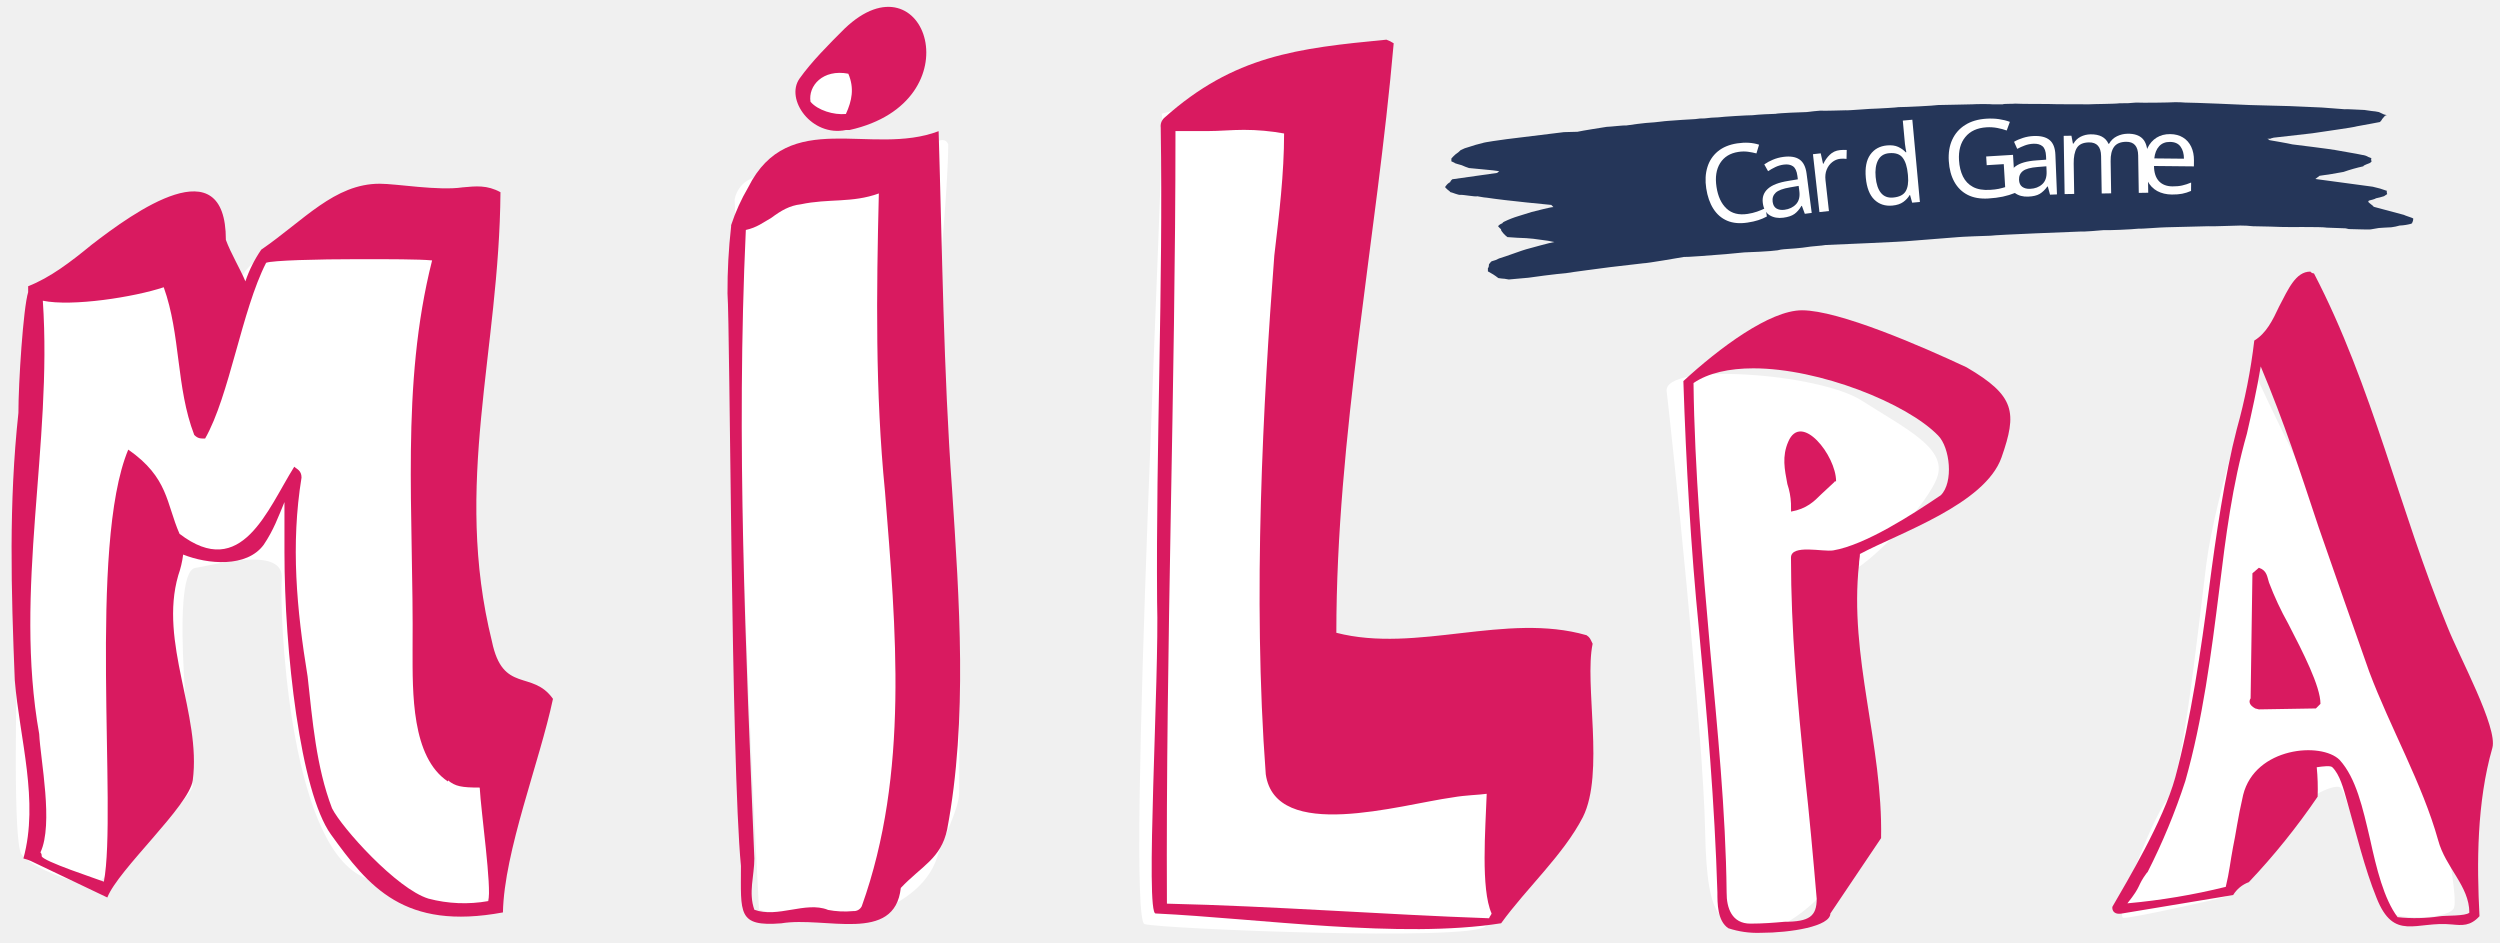
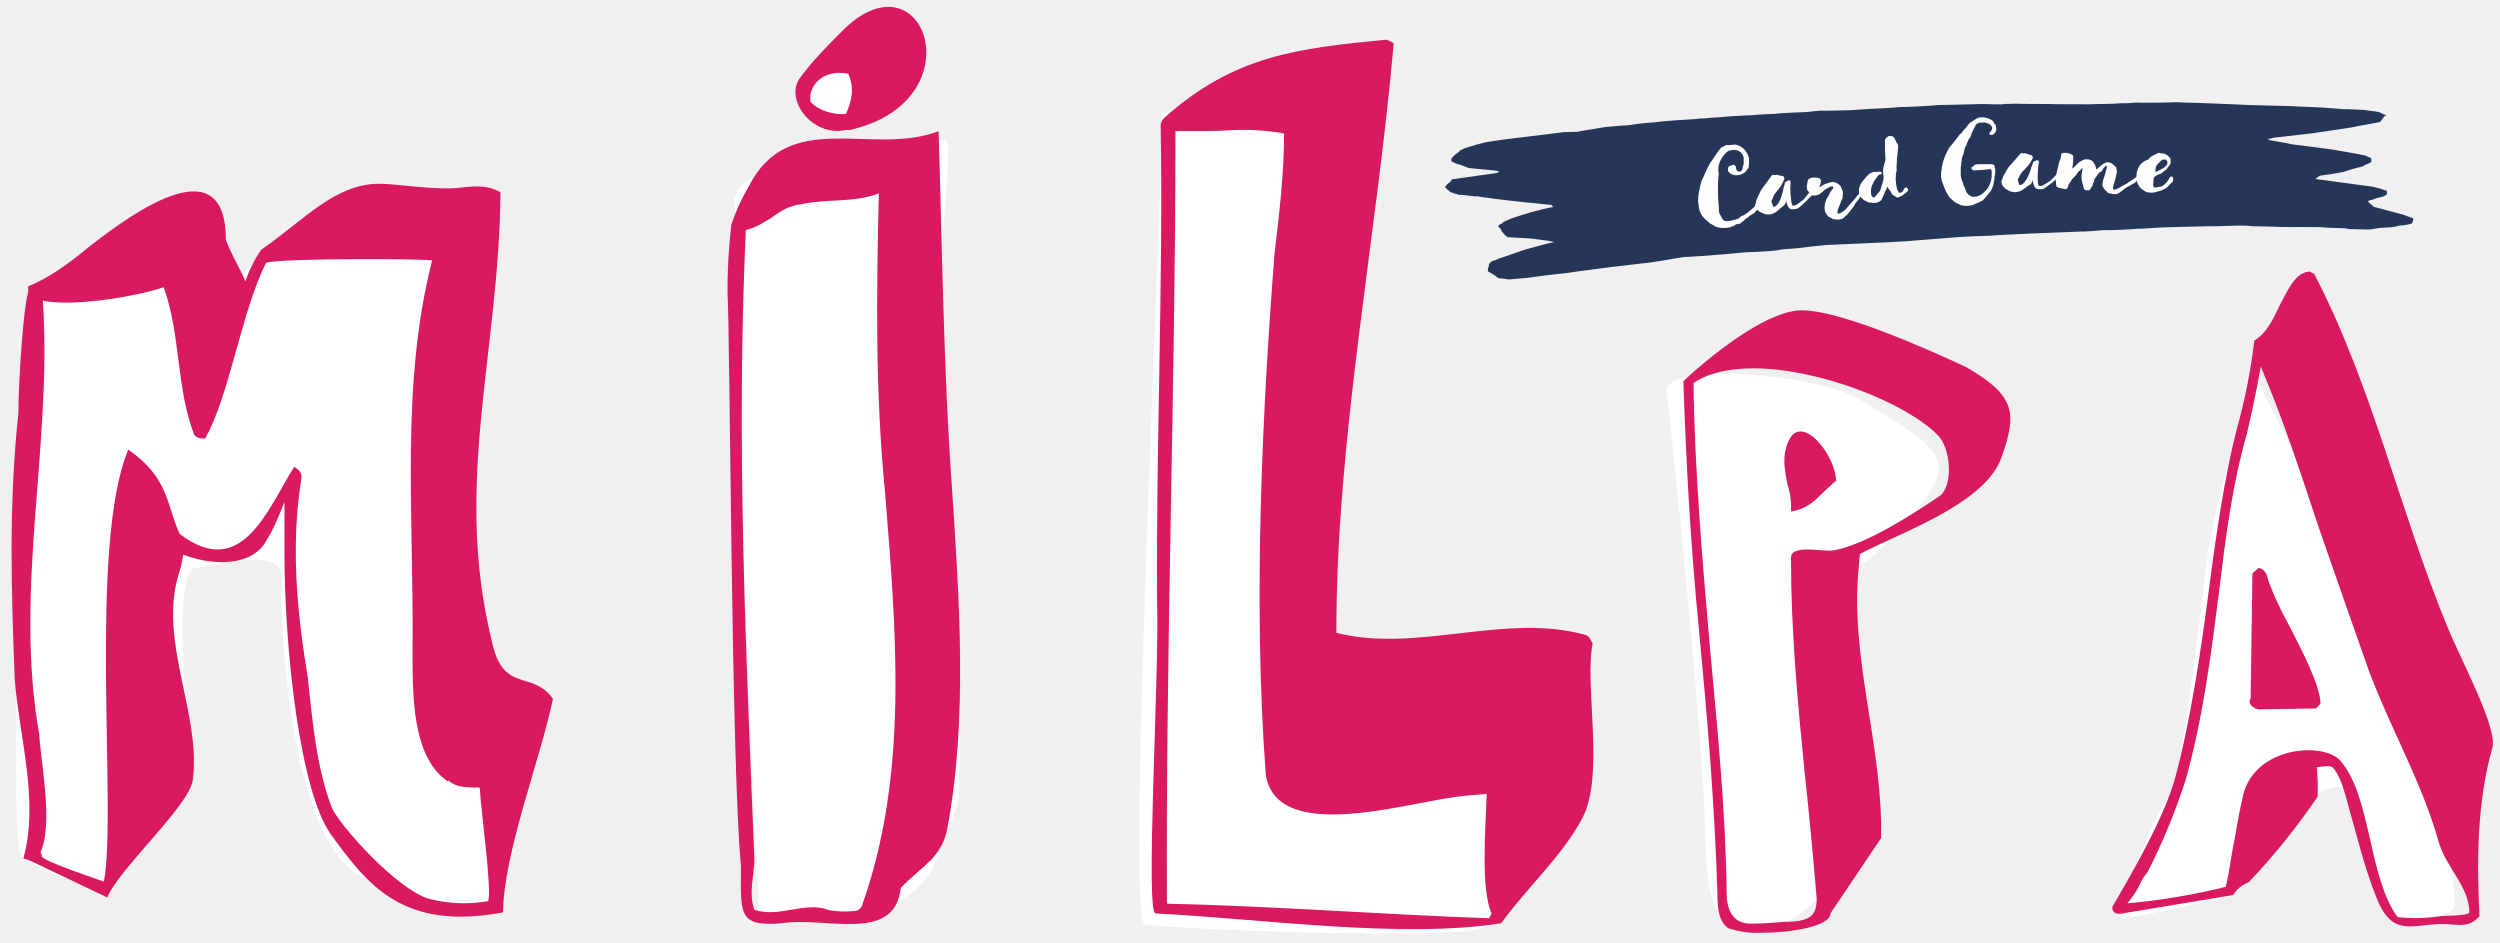
<svg xmlns="http://www.w3.org/2000/svg" viewBox="0 0 690 260">
  <g id="MIlpa_Name_Web" data-name="MIlpa Name Web">
    <g id="Card_Game_Banner" data-name="Card Game Banner">
      <path d="M411.75,72.1a7.9,7.9,0,0,0,2-.77c1.72-.49,6.9-2.43,7.48-2.53,1.44-.39,6.61-1.84,7.76-2a29.38,29.38,0,0,0-3.45-.58c-1.15-.2-3.74-.49-4.31-.49s-4.32-.19-5.18-.29c-.58-.39-2-1.84-1.73-2.13a7.15,7.15,0,0,1-.86-.88,2.48,2.48,0,0,1,1.15-.78,1.05,1.05,0,0,1,.57-.48A25.43,25.43,0,0,1,419,59.67l3.74-1.16c.86-.2,5.17-1.36,6-1.36l-.58-.59s-12.37-1.16-17.83-2a11.22,11.22,0,0,1-1.44-.19,8.84,8.84,0,0,1-1.15-.2c-.58.2-4-.48-4.61-.38s-2.3-.68-2.87-.78c0-.19-.87-.68-1.15-1.07-.29-.1-.29-.48,0-.68a3.09,3.09,0,0,1,1.15-1c0-.29.57-.78.57-.78l12.37-1.75.58-.48c-1.44-.29-6.91-.68-8.34-.87a16.77,16.77,0,0,1-2-.78c-.57-.2-2-.49-2-.68,0,0-.58-.29-.86-.39v-.78a12,12,0,0,1,1.15-1.16,7.83,7.83,0,0,0,1.43-1.17,10.36,10.36,0,0,1,2.31-.87,35.29,35.29,0,0,1,3.74-1.07c.28-.2,5.17-.88,6.61-1.07l15.82-1.94,3.74-.1c1.16-.29,7.48-1.26,8.06-1.36.86,0,4.89-.48,5.46-.39.29-.09,5.76-.78,6.62-.78s4.32-.48,4.89-.48c1.44-.1,6.62-.49,7.48-.49a13.29,13.29,0,0,1,2.59-.19,32.06,32.06,0,0,1,3.74-.29c1.44-.2,8.05-.59,9.49-.59,1.44-.19,5.47-.38,6.33-.38.58-.2,7.77-.49,8.63-.49.58-.1,3.46-.39,3.74-.39.86.1,6.33-.1,6.91-.1.86.1,6.9-.48,8.91-.48.29,0,5.47-.29,5.76-.39,2,0,9.78-.39,10.93-.58,1.72,0,8.34-.2,9.49-.2.87-.09,5.18-.09,5.47,0h2.88c.28-.19,2.87-.09,3.45-.19,1.44.1,7.48.1,8.92.1,1.72.09,9.78.09,11.5.09,1.15-.09,7.2-.09,8.35-.29a33.4,33.4,0,0,0,4.6-.19c1.73.1,9.2,0,10.64-.1a27.72,27.72,0,0,1,2.88.1c2.3,0,16.11.58,17.84.68.86,0,9.78.29,10.93.29l8.91.39c.58.09,5.76.39,6.33.48.58-.09,4.61.2,5.47.2,0,0,1.15.19,2,.29a14,14,0,0,1,2,.29s.86.39,1.43.68c.29,0,1.15.29.29.29,0,0-.57.68-.86,1,0,.2-.58.78-.58.78s-4.6.88-6.32,1.17c-1.15.38-10.07,1.55-12.37,1.94L627.51,38c-.29.1-.86.2-.86.29h-.86s.57.29.57.39c.58.1,5.18.88,6.33,1.17.86.09,10.93,1.36,11.79,1.55s6.33,1.07,7.49,1.36a4.09,4.09,0,0,1,1.72.58s.86.29.86.39c-.28.1,0,.68,0,.88l-.28.19v.1c-.29.19-2,.68-2,1a47.61,47.61,0,0,0-5.46,1.55c-.87.2-5.76,1-6.62,1.07l-1.15.88,15.82,2.13a27.23,27.23,0,0,1,4,1.17c-.29,0,0,.77,0,.87l-.87.58a19.27,19.27,0,0,1-2.29.59c0,.19-1.73.58-1.73.58s-.29.1-.29.19v.1c-.29.2,1.44,1.17,1.44,1.46l8.34,2.23c.29.2,2.59.88,2.59,1a2.22,2.22,0,0,1-.29,1.17v.1l-.29.19a14.08,14.08,0,0,1-3.16.49,14.39,14.39,0,0,1-2.3.48c-.58,0-3.45.2-3.45.2-.29,0-2,.39-2.3.39-.58.09-4.89-.1-6-.1l-.87-.2c-.29,0-4.89-.19-5.18-.19-1.44-.29-11.5-.1-12.66-.19,0,0-5.46-.2-7.76-.2a29.9,29.9,0,0,0-3.45-.19c-1.73,0-7.48.29-8.92.19-1.73,0-9.5.29-11.51.29-1.44,0-7.19.49-7.77.39-1.72.2-8.34.49-9.49.39-.86.1-5.75.49-6.33.39-2.59.1-22.72.87-25,1.16-.86,0-8.34.3-8.92.39l-12.65,1c-2.3.29-21.87,1.07-23.88,1.17-.86.19-4.31.39-5.18.58s-5.75.59-6.33.59a9.15,9.15,0,0,0-1.72.29c-1.73.29-8.35.58-9.21.58-.29,0-4.89.49-5.18.49-3.45.29-11.21.87-11.5.77-1.15.2-10.07,1.75-11.22,1.75l-9.21,1.07c-1.44.19-11.22,1.46-12.08,1.65-2.59.2-10.07,1.17-10.36,1.26-1.44.1-5.18.49-5.46.49l-1.16-.2a15,15,0,0,1-1.72-.19,17.47,17.47,0,0,0-2.88-1.85V74c.29-.19.29-.87.29-1s.29-.39.29-.39S411.47,72.2,411.75,72.1Z" style="fill:#253659" />
-       <text transform="translate(454.28 65.75) rotate(-10.18)" style="font-size:24px;fill:#fff;font-family:GoodlifeBrush, Goodlife"> </text>
-       <text transform="translate(462.53 64.29) rotate(-9.54)" style="font-size:24px;fill:#fff;font-family:GoodlifeBrush, Goodlife"> </text>
-       <text transform="matrix(0.99, -0.15, 0.15, 0.99, 470.72, 62.89)" style="font-size:30px;fill:#fff;font-family:GoodlifeBrush, Goodlife">C</text>
-       <text transform="translate(485.75 60.63) rotate(-7.45)" style="font-size:30px;fill:#fff;font-family:GoodlifeBrush, Goodlife">a</text>
-       <text transform="translate(499.63 58.82) rotate(-6.37)" style="font-size:30px;fill:#fff;font-family:GoodlifeBrush, Goodlife">r</text>
-       <text transform="translate(514.05 57.2) rotate(-5.25)" style="font-size:30px;fill:#fff;font-family:GoodlifeBrush, Goodlife">d</text>
-       <text transform="translate(529.28 55.83) rotate(-4.39)" style="font-size:30px;fill:#fff;font-family:GoodlifeBrush, Goodlife"> </text>
-       <text transform="translate(536.69 55.22) rotate(-3.48)" style="font-size:30px;fill:#fff;font-family:GoodlifeBrush, Goodlife">G</text>
-       <text transform="matrix(1, -0.04, 0.04, 1, 553.32, 54.23)" style="font-size:30px;fill:#fff;font-family:GoodlifeBrush, Goodlife">a</text>
-       <text transform="translate(567.29 53.61) rotate(-0.93)" style="font-size:30px;fill:#fff;font-family:GoodlifeBrush, Goodlife">m</text>
-       <text transform="matrix(1, 0.01, -0.01, 1, 590.05, 53.3)" style="font-size:30px;fill:#fff;font-family:GoodlifeBrush, Goodlife">e</text>
+       <path d="M470.28,60.16s-.23-.33-.33-.4l-.23-.27c-.09-.23-.51-1-.55-1.07s-.08-.32-.12-.41a15.4,15.4,0,0,1-.36-2.58,13.55,13.55,0,0,1,.49-3.62,1.78,1.78,0,0,1,.05-.47,6.89,6.89,0,0,0,.31-1.17l.55-1.2.18-.39c.46-1,.85-2,1.38-2.94l.43-.76s.12-.2.12-.2.69-.86.71-1,.27-.37.32-.47.12-.2.12-.23a3.34,3.34,0,0,1,.3-.41s.19-.33.25-.37a13.18,13.18,0,0,1,1.15-1.45L476.5,40a2.74,2.74,0,0,1,.59.06c.15,0,1.43-.15,1.61-.15s.23.06.31,0a4.53,4.53,0,0,1,3.11,2.3l.1.07a10.9,10.9,0,0,1,.51,1.38c0,.06,0,.79,0,.88a2.41,2.41,0,0,1,0,.36c0,.06,0,.31,0,.34s-.09.4-.09.4,0,.58,0,.61-.46.59-.51.65l-.12.23a2.82,2.82,0,0,1-1.2.88l-.42.22-1,.15a2.87,2.87,0,0,1-1.61-.37c-.43-.27-.84-.57-.88-1-.07-.65.3-1.44.75-1.23.53-.14.18-.24.68-.32a2.91,2.91,0,0,1,.49.2c.53.32.13,1.07.68,1.48a.75.75,0,0,0,1.12,0l.25-.37.08-.26s.1-.56.09-.62a1.09,1.09,0,0,0,.1-.19,1.25,1.25,0,0,0,.11-.44c0-.22.05-1.53,0-1.82a2.64,2.64,0,0,0-2-2l-.28-.05c-.27-.14-.3.05-.62,0l-1.18.18a5.72,5.72,0,0,0-.53.35,7.73,7.73,0,0,0-2.23,3.49l-.1.38c0,.1,0,.73,0,.79s-.12.44-.11.47.2.54.17.73a6.82,6.82,0,0,1-.07,1s-.07.32-.07.35,0,.51,0,.57-.12,1.48-.09,1.62c0,.4.08,3.36.07,3.69l.16,1.71,0,.12,0,0c.06.6.12,2,.12,2l.15.19.92,1.69a1.72,1.72,0,0,0,.59.27l.18,0s.28.07.31.07l1.4-.21,1.11-.29c.11,0,.77-.3.85-.37s.24-.22.3-.26.13-.11.12-.17l1-.44a20,20,0,0,0,3.28-2.74c.26-.31,1.16-2.21,1.47-2.56l.09-.22c.05,0,0-.58,0-.61a1.33,1.33,0,0,1,.2-.46.76.76,0,0,1,.1-.34,1,1,0,0,1,.29-.29,4.82,4.82,0,0,1,.49,0,3.75,3.75,0,0,0,.39.18A4.69,4.69,0,0,1,488,53c0,.06,0,.21,0,.22a2.33,2.33,0,0,1-.42.67l-.18.39s-.1.16-.09.19a1,1,0,0,1-.22.16c-.14.11-1.24,2.28-1.31,2.38a.48.48,0,0,1-.11.26l-.21.27-.41.28-.73.8a1.77,1.77,0,0,1-.45.4,4.71,4.71,0,0,1-.45.22,4.59,4.59,0,0,0-.61.4l-.56.54-.21,0c-.06,0-.19.15-.24.19l-.6.63a4.09,4.09,0,0,1-.48.29l-.36.41c-.14.06-1.16.18-1.21.22l-.63.46c-.08,0-.61.15-.7.19l-.28.17-.44.06a7,7,0,0,1-3.84-.33s-.08-.11-.11-.11a.93.93,0,0,0-.3-.19l-.57-.34a.51.51,0,0,0-.22-.09C471.82,61.51,470.53,60.43,470.28,60.16Z" style="fill:#fff" />
+       <path d="M484.45,56.51c0-.09.26-.82.25-.91s.07-.37.18-.66l.69-1.45a5.63,5.63,0,0,1,.38-.81c.07-.13.58-.89.73-1.09l.54-.71,1.7-2.34a2.21,2.21,0,0,0,.2-.29l.12,0a3.12,3.12,0,0,0,.52.08c.06,0,.65-.11.74-.1l.26.09a1.63,1.63,0,0,1,.37.08l.54.17c.71-.31,1,1,.74,1l-.57,1.22c-.69,1.45-1.87,2.12-2.46,3.62l-.48,1.18c0,.13.51,1.36.48,1.39l0,.09a1.53,1.53,0,0,0,.93-.34,6.43,6.43,0,0,0,1.23-2.15l.43-1.33c.07-.16.28-1.37.32-1.52s.26-.73.26-.79l.08-.53s.24-.21.32-.28l.34-.17a1.16,1.16,0,0,1,.26-.15.27.27,0,0,1,.11-.05c.21,0,.5.09.53.33a11.09,11.09,0,0,1-.06,1.4,23.2,23.2,0,0,0,.19,3.54,4.66,4.66,0,0,0,.36,1.62c.09.17.29.11.44.09l.32-.07a1.84,1.84,0,0,0,.46-.18s1.88-1.37,1.88-1.4,1.38-1.69,1.43-1.76.53-1.28.61-1.35a1.31,1.31,0,0,1,.83-.38c.15,0,.76.54.79.74v.09a.63.63,0,0,1-.19.39,6.47,6.47,0,0,1-.68.58.59.59,0,0,1-.1.16l-1.69,1.64a.93.93,0,0,1-.21.27c-.1.14-2.19,2-2.3,2a1.86,1.86,0,0,1-1,.24l-.59.08a1.53,1.53,0,0,1-.41-.07c-.85-.31-1.14-1.57-1.3-2.37a2.26,2.26,0,0,1-.69,1.45l-.45.31c-.13.13-1.22,1.06-1.35,1.17a4.25,4.25,0,0,1-1.94.89l-.18,0c-.31,0-1.19,0-1.25-.07s-1.09-.47-1.35-.58c-.07-.06-.54-.42-.68-.55a2.32,2.32,0,0,1-.69-1.36Z" style="fill:#fff" />
+       <path d="M504,55.25a1.7,1.7,0,0,1,.06-.28,2.85,2.85,0,0,0,.41-.59,6.68,6.68,0,0,0,.62-1.25c.08-.13.89-1.18.91-1.31s-.09-.29-.1-.35h-.3a1.56,1.56,0,0,0-.54.06s-.2.11-.19.14c-.24.09-1.13.7-1.28.72a4.67,4.67,0,0,1-.38.4c-.09,0-.94.8-1.08.85a3.12,3.12,0,0,1-1.84.29,1.38,1.38,0,0,0-.3-.24,5.83,5.83,0,0,1-.53-.39s-.24-.31-.25-.37-.23-.18-.23-.21-.19-.31-.19-.34a5.77,5.77,0,0,1-.13-.89,18.31,18.31,0,0,1,.36-1.92l.64-.43a3.23,3.23,0,0,1,.65-.13,5.1,5.1,0,0,1,.9,0,2.89,2.89,0,0,1,.75.16l.28.09a3.17,3.17,0,0,1,.28.36l.06.53a9.25,9.25,0,0,1-.42,1.35c-.16.23.11.17.11.17s.27-.21.27-.21.85-.55,1-.56a2.17,2.17,0,0,1,.34-.19h.09a16.76,16.76,0,0,1,1.75-.5,3.24,3.24,0,0,1,.62.08,5.21,5.21,0,0,1,.75.28,5.92,5.92,0,0,1,.83.69c0,.09.15.23.16.29a2.86,2.86,0,0,1,.29.72,2.82,2.82,0,0,1,.21.52s.05.2.06.29,0,.36,0,.36c0,.16-.1,1-.1,1.22a.74.74,0,0,1-.1.26s-.1.13-.1.16-.25.75-.3.82-.49,1.26-.57,1.39l-.21.53a2.79,2.79,0,0,1-.14.68l0,.27s.24.19.24.22l.15,0c.14,0,.6-.28.69-.32s1-.65,1.12-.79.13-.13.13-.13.4-.53.48-.6a8.51,8.51,0,0,1,.69-.8l.54-.6A14.12,14.12,0,0,0,512.61,54l.43-.48a1,1,0,0,0,.21-.29c0-.07.3-1.09.32-1.15l.52-.76.15-.59a.88.88,0,0,1,.21-.26,5,5,0,0,1,.38-.35,2.22,2.22,0,0,0,.36-.06l.38-.05.25.06a1.43,1.43,0,0,1,0,.18l0,.21s-.15.35-.17.44a3.1,3.1,0,0,0-.26.6s-.32.4-.35.43a1.12,1.12,0,0,1-.16.44s-.16.17-.19.18c-.34.16-1.16,1.82-1.41,2a11.51,11.51,0,0,1-.86,1.18,3.55,3.55,0,0,1-.33.34,4.65,4.65,0,0,0-.39.77,2.26,2.26,0,0,1-.26.42l-.4.46a4,4,0,0,1-.31.43c0,.09-.27.3-.3.34a9.22,9.22,0,0,0-.71.89l-.28.18-.63.62a2.9,2.9,0,0,0-.57.3l-.68.11-.63,0c-.09,0-.8-.12-1-.13a1.62,1.62,0,0,1-.26-.12,5.85,5.85,0,0,1-.86-.45s-.13-.11-.17-.13a4.42,4.42,0,0,0-.41-.47l-.45-.74s-.16-.61-.19-.88v-.12A6.05,6.05,0,0,1,504,55.25Z" style="fill:#fff" />
+       <path d="M526.4,51.85l.18.34c.1.41.07.45-.21.71a.74.74,0,0,0-.19.2s-.28.21-.34.21-.16.2-.19.2A6.77,6.77,0,0,1,525,54a5,5,0,0,1-1.22.51l-.24,0c-.19-.1-1-.66-1.18-.77l-.14-.1c-.06-.06-.43-.84-.47-.89s-.51-.62-.55-.71-.24-.4-.31-.45l-.11.13a4.83,4.83,0,0,1-.18.62l-.31.54-.72,1.69c-.05.1-.28.57-.33.64a.28.28,0,0,1-.11.13,2.8,2.8,0,0,1-1.75.67l-.54,0s-.25-.1-.28-.1-.66,0-.72,0-1.1-.5-1.33-.63a9.6,9.6,0,0,1-.78-.68,2.39,2.39,0,0,1-.65-1.42V53c0-.15,0-.79,0-.85l.09-.4c.07-.21.36-.93.41-1l.32-.51c.22-.26,1.14-1.4,1.36-1.63a2.06,2.06,0,0,1,.33-.27,2.47,2.47,0,0,0,.22-.29l.25-.15c.12,0,.52-.26.58-.29l.5-.17c.06,0,.66.06.75,0l.72-.06a2.42,2.42,0,0,1,.52.07l.26.22,0,.05a.41.41,0,0,1,0,.1,1.83,1.83,0,0,1-.21.26c-.06,0-.56.14-.62.17s-.41.49-.54.69-.61.84-.67.93a.75.75,0,0,0-.21.26s-.09.34-.12.37-.39.7-.41.8a10,10,0,0,0-.23,1.37s0,.39,0,.54.08.57.08.6a1.15,1.15,0,0,0,.14.23l.27.33a.44.44,0,0,0,.13.11,1.41,1.41,0,0,0,.22,0l.14,0,1.47-1.73a7.74,7.74,0,0,0,.32-.79l.27-1a2.16,2.16,0,0,1,.1-.25c0-.16.18-.59.18-.65a8.19,8.19,0,0,0,.19-.89c0-.15-.16-1.44-.15-1.62a8,8,0,0,1,0-1l.26-1c.08-.19.32-1.18.39-1.4,0-.44-.13-2.42-.14-2.84,0-.12,0-1,0-1.15l0-.39,0-1.09a1.94,1.94,0,0,1,1.27-1.2l.25.1c.1,0,.42,0,.49,0s.49.4.55.43.68,1.53.78,1.55.28.46.3.67l0,.3a3.47,3.47,0,0,0-.06.64l-.14,1.51c0,.09-.13.89-.14,1L523.54,45a3.31,3.31,0,0,0-.08.49c0,.18,0,1.56,0,1.74l-.2.77a6.47,6.47,0,0,1,0,.76c0,.06-.08.46-.07.49l.13,1.49c0,.12.2,1.19.25,1.4s.15.25.15.31A5,5,0,0,0,524,53c0,.06.2.22.26.24h.12c.11-.1.41-.07.72-.36s.18-.35.33-.64.23-.17.3-.36l.29-.17Z" style="fill:#fff" />
+       <path d="M537.47,41.72a6,6,0,0,1,1.13-1.67c0-.09.42-.47.42-.53.42-.45.75-1,1.14-1.45l.14-.16c.09-.07.53-.76.58-.82a3.36,3.36,0,0,0,.52-.39,6,6,0,0,0,.55-.76,4.6,4.6,0,0,0,.76-.85c.12-.1.64-.85.79-1s.08-.13.08-.13.46-.27.58-.36l.49-.27a3.87,3.87,0,0,1,.72-.5,3,3,0,0,1,1.6-.45l.57,0a1.61,1.61,0,0,1,.42.1,4.7,4.7,0,0,1,1.47.48l.63.44.24.44a2.09,2.09,0,0,0,.27.46.91.91,0,0,1,.25.2,2.54,2.54,0,0,0,.06.5s.11.3.11.33a2.18,2.18,0,0,0,0,.27,2.16,2.16,0,0,1-.3,1l-.45.45a.88.88,0,0,1-.35.17l-.33,0-.27,0c-.47-.3-.13-.68.21-1v0a2.09,2.09,0,0,0,.36-.92v-.12c0-.06-.07-.21-.1-.21a2,2,0,0,0-1-.87c-.28-.08-.92-.31-1-.3l-1.59.09a2.22,2.22,0,0,0-.32.14l-.18.11c0,.06-.17.16-.2.16-.26.16-.27.49-.37.71,0,0-.15.1-.14.16a12.75,12.75,0,0,0-1.14,2.62c-.08.07-.46.75-.55.82a1.47,1.47,0,0,1-.13.37,3.69,3.69,0,0,0-.24.49c0,.06-.12.43-.12.46a5.86,5.86,0,0,0-.56,1.12c0,.12-.26,1.27-.28,1.39a1.53,1.53,0,0,0-.16.37.44.44,0,0,0-.1.22,5,5,0,0,1-.22.83,5.46,5.46,0,0,1-.13.94c0,.36-.16,1.24-.16,1.33s0,.72,0,.8,0,1.48,0,1.6l.17.83c.06.08.29.91.43,1.17l.07.18a1.49,1.49,0,0,1,.05.36c.07.08.41.72.44.78s.11.33.11.36a2.14,2.14,0,0,1,.15.47,1.2,1.2,0,0,1,.11.35c0,.06.13.17.17.23a2.33,2.33,0,0,0,.38.4,1.62,1.62,0,0,0,.47.33,3.39,3.39,0,0,0,.59.33l1.26-.08s.56-.21.71-.28l.58-.25c.09-.06.54-.51.74-.65s.6-.63.71-.73a6.38,6.38,0,0,0,1.4-4.11,8.59,8.59,0,0,0,0-.87.73.73,0,0,0-.11-.36c-.05-.23-.08-.32-.32-.31h-.18c-.21,0-1.67.2-1.88.21l-2.37.14a3,3,0,0,0-.33-.07,1.6,1.6,0,0,0-.28-.22l-.13-.11s0,0,0-.07v-.09a.6.6,0,0,1,.07-.33.68.68,0,0,1,.26-.11,2,2,0,0,1,.32-.26,2.35,2.35,0,0,0,.25-.28s.39-.09.44-.12l.93-.06c.15,0,1.09,0,1.27,0s1.74,0,1.92,0l.58.11.31.23s.07.08.07.08a4,4,0,0,1,0,.6s.1.06.1.12a3.69,3.69,0,0,1,.05,1.29,6.67,6.67,0,0,1-.08.69s-.13.31-.13.34a5.3,5.3,0,0,1,0,.69,3.26,3.26,0,0,1-.17.7c0,.13-.13.76-.13.85a7.26,7.26,0,0,1-.57,1.45c0,.06-.08.19-.14.22-.41.59-1,1.17-1.42,1.74a5.25,5.25,0,0,1-.62.7c-.06.09-.32.26-.31.29l-.85.38a1.57,1.57,0,0,0-.23.13c-.44.18-1.62.64-1.73.71a7.31,7.31,0,0,1-.92.17l-.57,0c-.12,0-.85,0-1-.06a2.93,2.93,0,0,0-.55-.09c-.06-.05-.86-.39-1.14-.53a3.85,3.85,0,0,0-.53-.3l-.54-.44c-.22-.2-.89-.79-.95-.88l-.33-.43a.68.68,0,0,1-.07-.23c-.07-.09-.4-.61-.46-.67s-.53-1.32-.7-1.61l-.58-1.59a6.68,6.68,0,0,1-.22-2.21,3.09,3.09,0,0,0,.06-.45A14.65,14.65,0,0,1,537.47,41.72Z" style="fill:#fff" />
+       <path d="M552.4,50c0-.09.33-.79.33-.88s.1-.37.24-.64l.82-1.39a4.77,4.77,0,0,1,.45-.76c.08-.13.65-.84.83-1l.6-.65,1.89-2.18a1.58,1.58,0,0,0,.23-.28h.12a3.25,3.25,0,0,0,.52.12c.06,0,.66-.05.75,0l.24.11a1.73,1.73,0,0,1,.37.11l.52.22c.74-.24.88,1.07.64,1.08L560.28,45c-.82,1.38-2.06,2-2.78,3.38l-.58,1.14c-.06.12.38,1.39.35,1.43l0,.08a1.49,1.49,0,0,0,1-.24,6.47,6.47,0,0,0,1.42-2l.55-1.28c.08-.16.39-1.34.45-1.49s.33-.71.32-.77l.13-.51a4,4,0,0,1,.35-.26s.33-.13.36-.13a1.05,1.05,0,0,1,.26-.13.49.49,0,0,1,.12,0c.21,0,.49.13.5.37a11,11,0,0,1-.19,1.39,23.46,23.46,0,0,0-.12,3.55,4.31,4.31,0,0,0,.21,1.64c.07.18.28.14.43.13l.33,0a1.75,1.75,0,0,0,.47-.14s2-1.19,2-1.22,1.53-1.56,1.59-1.62.64-1.23.73-1.29a1.3,1.3,0,0,1,.86-.31c.15,0,.71.6.72.81v.09a.68.68,0,0,1-.22.37,6.34,6.34,0,0,1-.73.51s-.09.12-.12.16L566.84,50a.92.92,0,0,1-.23.25c-.11.12-2.36,1.75-2.48,1.81a1.82,1.82,0,0,1-1,.16l-.6,0a1.4,1.4,0,0,1-.39-.1c-.83-.39-1-1.67-1.1-2.48a2.22,2.22,0,0,1-.81,1.39l-.47.25c-.15.13-1.31,1-1.46,1.05a4.11,4.11,0,0,1-2,.72h-.18c-.3-.05-1.18-.16-1.24-.19s-1-.56-1.29-.7c-.06-.05-.5-.46-.62-.6a2.27,2.27,0,0,1-.57-1.42Z" style="fill:#fff" />
+       <path d="M580.43,49.82c0-.12.37-1,.4-1.17s.37-1.42.43-1.57.23-.73.22-.82,0-.39,0-.48l-.21,0c-.09,0-.27.12-.27.12s-.15.24-.18.28a1.28,1.28,0,0,1-.29.27,1.78,1.78,0,0,1-.12.24s-.12.12-.15.18-.08.37-.14.37a5.38,5.38,0,0,1-.6.28,3.72,3.72,0,0,0-.53.67s-.11.09-.14.12a.61.61,0,0,0-.15.27l-.59.79a8.41,8.41,0,0,0-.25.93s-.12.25-.15.25-.14.51-.14.54a1.06,1.06,0,0,1-.12.24l-.58.94-.27.25h-.9a1.07,1.07,0,0,1-.27-.12l-.3-.35c0-.06-.1-.39-.13-.54-.1-.51-.48-1.88-.48-2l0-1.17c0-.09.1-.81.13-1,0,0,.11-.61.14-.64v-.3a1,1,0,0,0-.29.16,6.23,6.23,0,0,0-.44.55l-.42.24c-.12.12-.62,1-.7,1.06s-.62.61-.71.68a6,6,0,0,1-.44.51c0,.09-.21.34-.24.4s-.44.63-.47.67-.23.51-.29.66a2.93,2.93,0,0,1-.11.42,1.05,1.05,0,0,0-.15.24,2,2,0,0,1-.41.25l-2-.45-.3-.14a1.2,1.2,0,0,0-.28-.27c0-.24-.14-1.43-.14-1.7v-.24c0-.18.08-1,.1-1.06s.15-.48.15-.54.1-.69.1-.75.26-1,.29-1.09.14-.57.14-.63a3.6,3.6,0,0,1,.11-.54c.06-.12.37-1.06.46-1.18l.14-.66c0-.09-.07-.48,0-.54a2.09,2.09,0,0,1,.56-.25l.48,0c.15,0,.45,0,.51,0s.73.2.88.23l.69.38c.1,0,.19.12.19.15v.9a9.8,9.8,0,0,1-.15,1.83c0,.09-.08.48-.08.54v.12s.09.12.09.12a1.37,1.37,0,0,0,.33-.25c.12-.12.85-.94,1-1s.39-.4.39-.43a8,8,0,0,0,1-.56c.15-.06.53-.25.56-.25l.48,0c.12,0,.45,0,.54,0a2.26,2.26,0,0,1,.43.11,3.76,3.76,0,0,1,.72.38l.31.38c.09.12.4.69.46.78a1.19,1.19,0,0,0,.13.39,4.24,4.24,0,0,1,.16.68h.15c.18-.18,1.09-.92,1.27-1.1a7.83,7.83,0,0,1,.74-.49s.24-.13.3-.19a4.77,4.77,0,0,1,.51-.13H582a3.72,3.72,0,0,1,.81.29c.22.12,1.07.94,1.28,1.12a5.88,5.88,0,0,1,.15,1.44c0,.09-.28,1.26-.4,1.72a2.63,2.63,0,0,0-.11.39,4.24,4.24,0,0,0-.17.66c0,.06-.26.72-.26.78a5,5,0,0,1-.11.52V52a.41.41,0,0,0,.39.38,7.06,7.06,0,0,0,.72-.25l.86-.41.3-.24.3-.16.74-.4.71-.4s.27-.24.3-.24a.81.81,0,0,1,.27-.16s.12-.09.15-.12.77-.46.89-.56l.68-.49c.09-.09.8-.85.85-.94s.18-.51.23-.57l.66-.17a2.72,2.72,0,0,1,.51.15c.09,0,.31.08.31.14s0,.12,0,.18,0,.18,0,.21-.29.28-.44.4l-1.12.92-1.31,1.19c-.06.06-.74.4-.8.43a5.57,5.57,0,0,0-.62.4,3.27,3.27,0,0,1-.57.25c0,.06-.38.25-.44.31s-.21.09-.24.09-.56.58-.65.58l-1.1.8c-.09,0-.54.22-.6.25a7.94,7.94,0,0,0-.84,0h-.12a3.39,3.39,0,0,0-.45-.12c-.06,0-.51-.11-.63-.11s-.39-.11-.42-.14a.89.89,0,0,0-.16-.27,6.92,6.92,0,0,1-.7-.65,5.7,5.7,0,0,0-.31-.5s-.12-.12-.12-.15a3.33,3.33,0,0,1-.16-.51C580.3,51,580.4,50,580.43,49.82Z" style="fill:#fff" />
+       <path d="M590,46.7s.27-.51.36-.66l.33-.57.34-.33.69-.56a1.12,1.12,0,0,1,.36-.21c.09-.06.73-.32.82-.35s.48-.51.54-.57l.48-.35.78-.42.58-.26a1.42,1.42,0,0,0,.36-.21H596a2.81,2.81,0,0,0,.48.12c.09,0,.81.1.9.1s.53.3.68.36.45.37.54.46a4,4,0,0,1,.36.36,4.64,4.64,0,0,1,.12.45v1a2.26,2.26,0,0,1-.22.45l-.27.33a4.58,4.58,0,0,1-.33.48,2,2,0,0,1-.21.33l-.58.44-.81.68a.75.75,0,0,0-.21.12l-.9.33a8,8,0,0,0-1,.68l-.15.33c0,.06-.07,1.32-.14,1.83v.06a1.1,1.1,0,0,0,.27.6l.33,0,.33,0a1.27,1.27,0,0,0,.36-.08,6.54,6.54,0,0,0,1.14-.23l.58-.39c0-.06.18-.18.21-.24s.36-.21.51-.42c.36-.47.73-1.16.82-1.28a2.29,2.29,0,0,1,.24-.33l.45,0c.21,0,.15.24.27.27,0,.45.2,1-.43,1.43a3.42,3.42,0,0,0-.64.63,3.55,3.55,0,0,1-1.87,1.31,1.69,1.69,0,0,1-.24.2c-.06,0-.45.09-.45.09l-1,.29a3.16,3.16,0,0,1-1.2.21h-.42a6.86,6.86,0,0,1-1-.12,5.27,5.27,0,0,1-.69-.37,9.45,9.45,0,0,1-.92-.67,5.76,5.76,0,0,1-.42-.45c0-.06-.24-.42-.24-.45l-.09-.12-.26-.57s-.06-.21-.09-.21V50c0-.06-.11-.63-.11-.66v-1.5C589.76,47.69,589.94,46.91,590,46.7Zm6.73-2.56a1.45,1.45,0,0,0-.33.26c-.15.12-.78.75-.9.9l-.16.21s-.06.11-.09.11a.75.75,0,0,1-.12.21c-.06.21-.21.66-.21.69v1c.6-.26,1.11-.56,1.72-.89.12-.08.51-.29.57-.32l.54-.48s.12-.09.12-.09l.12-.24.12-.08a3.84,3.84,0,0,0,.13-.6,2.87,2.87,0,0,0-.12-.34l-.24-.36a.62.62,0,0,1-.11-.09H597Z" style="fill:#fff" />
    </g>
    <g id="MILPA">
      <g id="Big_milpa_word" data-name="Big milpa word">
        <path d="M7.37,82s41.77-11.46,41.77-8.09,10.78,16.85,17.51,2.7,46.49-11.79,58.62-11.79-4,83.87-4,103.75a28.77,28.77,0,0,0,16.51,26.61S137.06,247,134,249.7s-13.47,2-34-7.75-22.9-73.43-22.23-82.19-16.51-4.38-23.92-3-.67,55.92-.67,60-27.29,28-27.29,28S10.74,241.28,6,235.89,8.38,82.62,7.37,82Z" style="fill:#fff" />
        <path d="M204.76,91.38c.34-11.79-1.69-24.25-2-36.38,1-4.72,5.39-7.08,8.76-5.73,8.75-9.09,30.31-9.09,41.09-9.09,3.37,1.35,7.75-3.71,9.1-.34,0,10.44-2.36,35.71-2.36,35.71-2,31.32,2.36,54.9,4.38,85.56,1.35,19.2,1,38.4,1,57.6,0,4.72-4.72,13.14-6.06,17.85-2.7,8.42-10.78,13.14-18.87,16.17-7.07,2.7-19.54,1.35-30.32-1.68C207.45,211.3,203.41,133.15,204.76,91.38Zm17.85-66.7C223,23.33,224,22.32,225,21c7.07-5.39,14.82,1.68,9.77,8.75a5.18,5.18,0,0,1-1.35,2c-.34.67-.67.67-.67.67C228,36.14,220.59,32.43,222.61,24.68Z" style="fill:#fff" />
        <path d="M320.63,31.42c-1.34,0,61.31-14.82,57.27-8.76s-18.19,158-14.82,158,70.74,0,72.76,4-1.35,30.65-1.35,30.65-19.87,36.38-24.59,40.42-88.59.68-94-.67S322,31.42,320.63,31.42Z" style="fill:#fff" />
        <path d="M470.61,229.26C470.11,201.85,461,116.07,460,108s41.87-5.08,53.8,2.54,23.09,12.94,21.06,20.55-19.54,25.64-25.12,27.16S504.62,245,504.62,245s-12.18,14-20.55,11.42S471.12,256.67,470.61,229.26Z" style="fill:#fff" />
        <path d="M598,220.88c4.32-5.58,8.38-44.92,10.92-65s14.21-53.8,13.19-53.8,43.65,89.34,44.92,92.63,12.44,52.79,10.16,56.09-18,3-19.55,0-10.15-31.47-11.42-33.24-10.15,2.53-11.92,6.34-18.53,23.09-20,23.6-25.38,5.84-28.17,5.84S593.7,226.47,598,220.88Z" style="fill:#fff" />
      </g>
      <g id="Big_milpa_word_top" data-name="Big milpa word top">
        <path d="M4.08,187.76c-1-24.93-1.69-48.85,1-73.78,0-8.42,1.34-29,2.69-33.34V79c6.06-2.36,11.79-6.74,17.52-11.45,11.79-9.1,37.05-27.29,37.05-1.35,1.35,3.71,4,8.09,5.39,11.45a35.42,35.42,0,0,1,4.38-8.75c11.79-8.09,20.21-18.19,32.68-18.19,4.71,0,16.16,2,22.9,1,3.71-.34,6.74-.68,10.44,1.34-.33,44.13-13.13,80.51-2.35,124,3,14.48,11.11,7.74,16.84,15.83-3.71,17.51-13.48,42.1-13.81,58.95-27.29,5.05-37.06-7.08-47.5-21.56-8.42-11.79-12.8-50.53-12.8-77.81V138.57c-1.68,4.05-3,7.75-5.73,11.79-4.71,6.4-15.49,5.39-22.23,2.7a27.8,27.8,0,0,1-1.35,5.73c-5.39,18.52,6.4,38.4,4,56.59-1,7.07-20.55,24.59-23.58,32.33L8.46,237.61a12.94,12.94,0,0,0-2-.67C10.81,221.1,5.42,203.92,4.08,187.76Zm24.59,55.58c3.7-19.54-4.38-92.64,6.73-119.25,11.12,7.75,10.45,14.82,14.15,23.24,17.18,13.14,24.25-6.73,31.67-18.52.67.67,2,1,2,3-3,18.52-1.35,36.38,1.68,54.9,1.35,12.13,2.36,24.93,6.74,36.38,2.69,5.39,17.85,22.24,26.61,24.93a38.32,38.32,0,0,0,16.51.68c1-3.71-2-24.59-2.36-31.33-5.06,0-6.74-.34-8.76-2v.33c-10.11-6.73-9.77-24.59-9.77-36.38.34-38.06-3.37-72.76,5.39-107.45-3.71-.34-11.79-.34-20.21-.34-11.45,0-23.92.34-25.6,1-6.74,13.14-10.11,36.72-16.84,48.51-1.35,0-2,0-3-1-5.05-13.14-3.7-27.62-8.42-40.76C37.09,82,19.91,84.68,11.82,83c2.7,39.75-8.08,79.84-1,119.59.34,7.07,4,24.92.34,32.67a1.24,1.24,0,0,1,.34,1C11.49,237.61,27,242.66,28.67,243.34Z" style="fill:#d91a60" />
        <path d="M204.5,239c-2.7-28-3-148.56-3.71-158a158.27,158.27,0,0,1,1-18.52v-.34a54,54,0,0,1,4.72-10.44c11.12-22.24,34-8.42,52.55-15.5,1,32.68,1.35,66.36,3.7,98.7,2,30.65,4.38,63.66-1.34,94-1.69,8.09-7.08,10.11-12.8,16.17-1.69,15.5-20.89,7.75-33,9.77C203.49,255.8,204.5,252.09,204.5,239Zm23.92,12.12a24.7,24.7,0,0,0,7.07.34,2.42,2.42,0,0,0,2.36-1.35c13.13-36.71,9.43-76.46,6.4-114.53-2.7-27.28-2.36-54.9-1.69-82.19-7.41,2.7-13.81,1.35-21.56,3-3,.34-5.38,1.69-8.08,3.71-2.36,1.35-4,2.69-7.07,3.37-2.7,58.27,0,115.87,2.35,173.48,0,4.71-1.68,9.43,0,14.14C214.6,253.44,222.35,248.73,228.42,251.08ZM220.67,21.69C224,17,228.75,12.25,233.13,7.88c22.23-21.23,36.38,20.21,1.35,28h-1C224,37.86,216.63,27.41,220.67,21.69Zm13.47-1.35C227.07,19,223,23.71,223.7,28.09c2,2.35,6.4,3.7,9.77,3.37C235.15,27.75,235.83,24.38,234.14,20.34Z" style="fill:#d91a60" />
        <path d="M319.36,166.2c-.33-43.79,1.69-86.57,1-131a3.07,3.07,0,0,1,1-2.69c19.2-17.18,36.71-19.2,61.3-21.56a9.16,9.16,0,0,1,2,1c-4.71,53.89-15.83,108.46-15.83,162.7,22.23,5.72,46.82-5.73,69.06.67,1,.68,1,1,1.68,2.36-2.36,11.12,3.37,35.71-2.69,47.83-5.39,10.45-15.5,19.54-22.57,29.31-27.62,4.38-67-1.35-95.33-2.7C316,252.77,320,186.41,319.36,166.2ZM411,253.44c0-.34.67-1,.67-1.35-3-6.73-1.68-23.24-1.34-33-2.36.34-5.73.34-9.44,1-14.48,2-48.84,12.47-51.54-6.4-3.7-49.18-.67-103.41,2.36-143.16,1.35-11.45,2.7-22.57,2.7-33.69a62.41,62.41,0,0,0-11.12-1c-3.37,0-6.74.34-10.1.34h-8.76c0,71.41-2.7,141.82-2.36,213.23C351.37,250.07,382,252.43,411,253.44Z" style="fill:#d91a60" />
        <path d="M474,246.29c-.76-24.62-2.79-48.22-5.07-72.33-2.29-23.09-3.56-45.68-4.32-68.78,9.9-9.13,23.86-19.54,32.74-19.54,10.15,0,33,9.9,45.43,15.74,13.45,7.87,14,12.43,9.64,24.87-4.57,12.94-28.17,20.81-39.08,26.65,0,1-.25,1.77-.25,2.79-2.8,25.63,6.59,49.49,6.09,75.63l-14,20.81c0,3.55-10.91,5.33-19.29,5.33a25.45,25.45,0,0,1-8.88-1.27C474,254.16,474,249.34,474,246.29Zm9.14,8.63c3.3,0,6.6-.25,9.39-.51,6.85,0,8.88-1.52,8.88-6.34-1-11.68-2-22.84-3.3-34.52-2-20.05-3.8-39.59-3.8-59.64,0-3.8,8.88-1.52,11.67-2,8.88-1.52,21.82-9.9,29.69-15.23,3.56-3.55,2.54-13.19-.76-16.49-8.63-8.88-32.74-18.53-51-18.53-6.6,0-12.44,1.27-16.5,4.06.26,23.35,2.54,50.51,4.57,73.35,2,22.08,4.32,44.66,4.57,67.25C476.51,250.61,478,254.92,483.11,254.92Zm11.17-116a19.69,19.69,0,0,0-1-5.33c-.76-4.06-1.52-7.61.25-11.68,3.56-8.37,13.2,3.81,13.2,10.92,0,0-.51,0-.51.25l-3.55,3.3c-2,2-4.06,4.06-8.37,4.82Z" style="fill:#d91a60" />
        <path d="M585.64,252.13c-2.8.51-2.8-1.78-2.54-2,3.8-6.6,14-23.6,17.26-35.53,4.31-16,7.1-35,9.39-52.54,1.77-13.7,4.31-31,7.61-43.65A158.65,158.65,0,0,0,622.18,94c3.3-2,5.08-5.59,6.85-9.39,2.54-4.82,4.57-9.65,8.63-9.65a1.32,1.32,0,0,0,1,.51c16.24,31.22,23.6,65.48,36.8,97.46,3.3,8.37,14,27.91,12.43,33.5-4.31,15-4.31,32-3.55,46.44-2.54,2.79-4.82,2.54-7.61,2.28-9.9-1-16,4.83-20.81-7.36-3.3-8.12-5.59-17.76-8.13-26.64-1-3.56-2-7.36-4.06-9.39-.5-.51-2.53-.26-4.31,0a61.19,61.19,0,0,1,.25,8.12,188.45,188.45,0,0,1-19,23.6,8.49,8.49,0,0,0-4.32,3.55Zm28.67-7.36c1-4.06,1.27-7.11,2-10.92.77-3.55,1.27-7.86,2.8-14.46,3.3-13.2,21.57-14.72,26.64-9.64,4.57,5.07,6.35,13.19,8.38,21.82,1.78,8.12,3.81,16.5,7.61,21.57a45.41,45.41,0,0,0,11.68-.25c1.52-.25,7.1,0,8.12-1,0-7.36-6.6-12.43-8.63-20.05-4.32-15.48-13.2-31-19-46.44-4.56-12.94-9.39-26.65-13.95-39.84-5.33-16-9.39-28.68-16-44.42-1,6.1-2.54,12.95-3.81,18.53-4.06,14.21-5.84,28.42-7.61,42.89-2.29,18.27-4.57,36-9.39,53a174.7,174.7,0,0,1-10.41,25.13l-.25.25c-2.79,3.81-1.27,3.3-5.33,8.38A180.1,180.1,0,0,0,614.31,244.77Zm8.13-49.24c-1.78-1-1.78-2-1.27-2.79l.5-34.51,1.78-1.53c2.28.76,2.28,2.54,2.79,4.06a84.94,84.94,0,0,0,5.33,11.42c4.06,7.87,8.88,17.26,8.88,22.08l-1.26,1.27-15.74.26Z" style="fill:#d91a60" />
      </g>
    </g>
  </g>
</svg>
